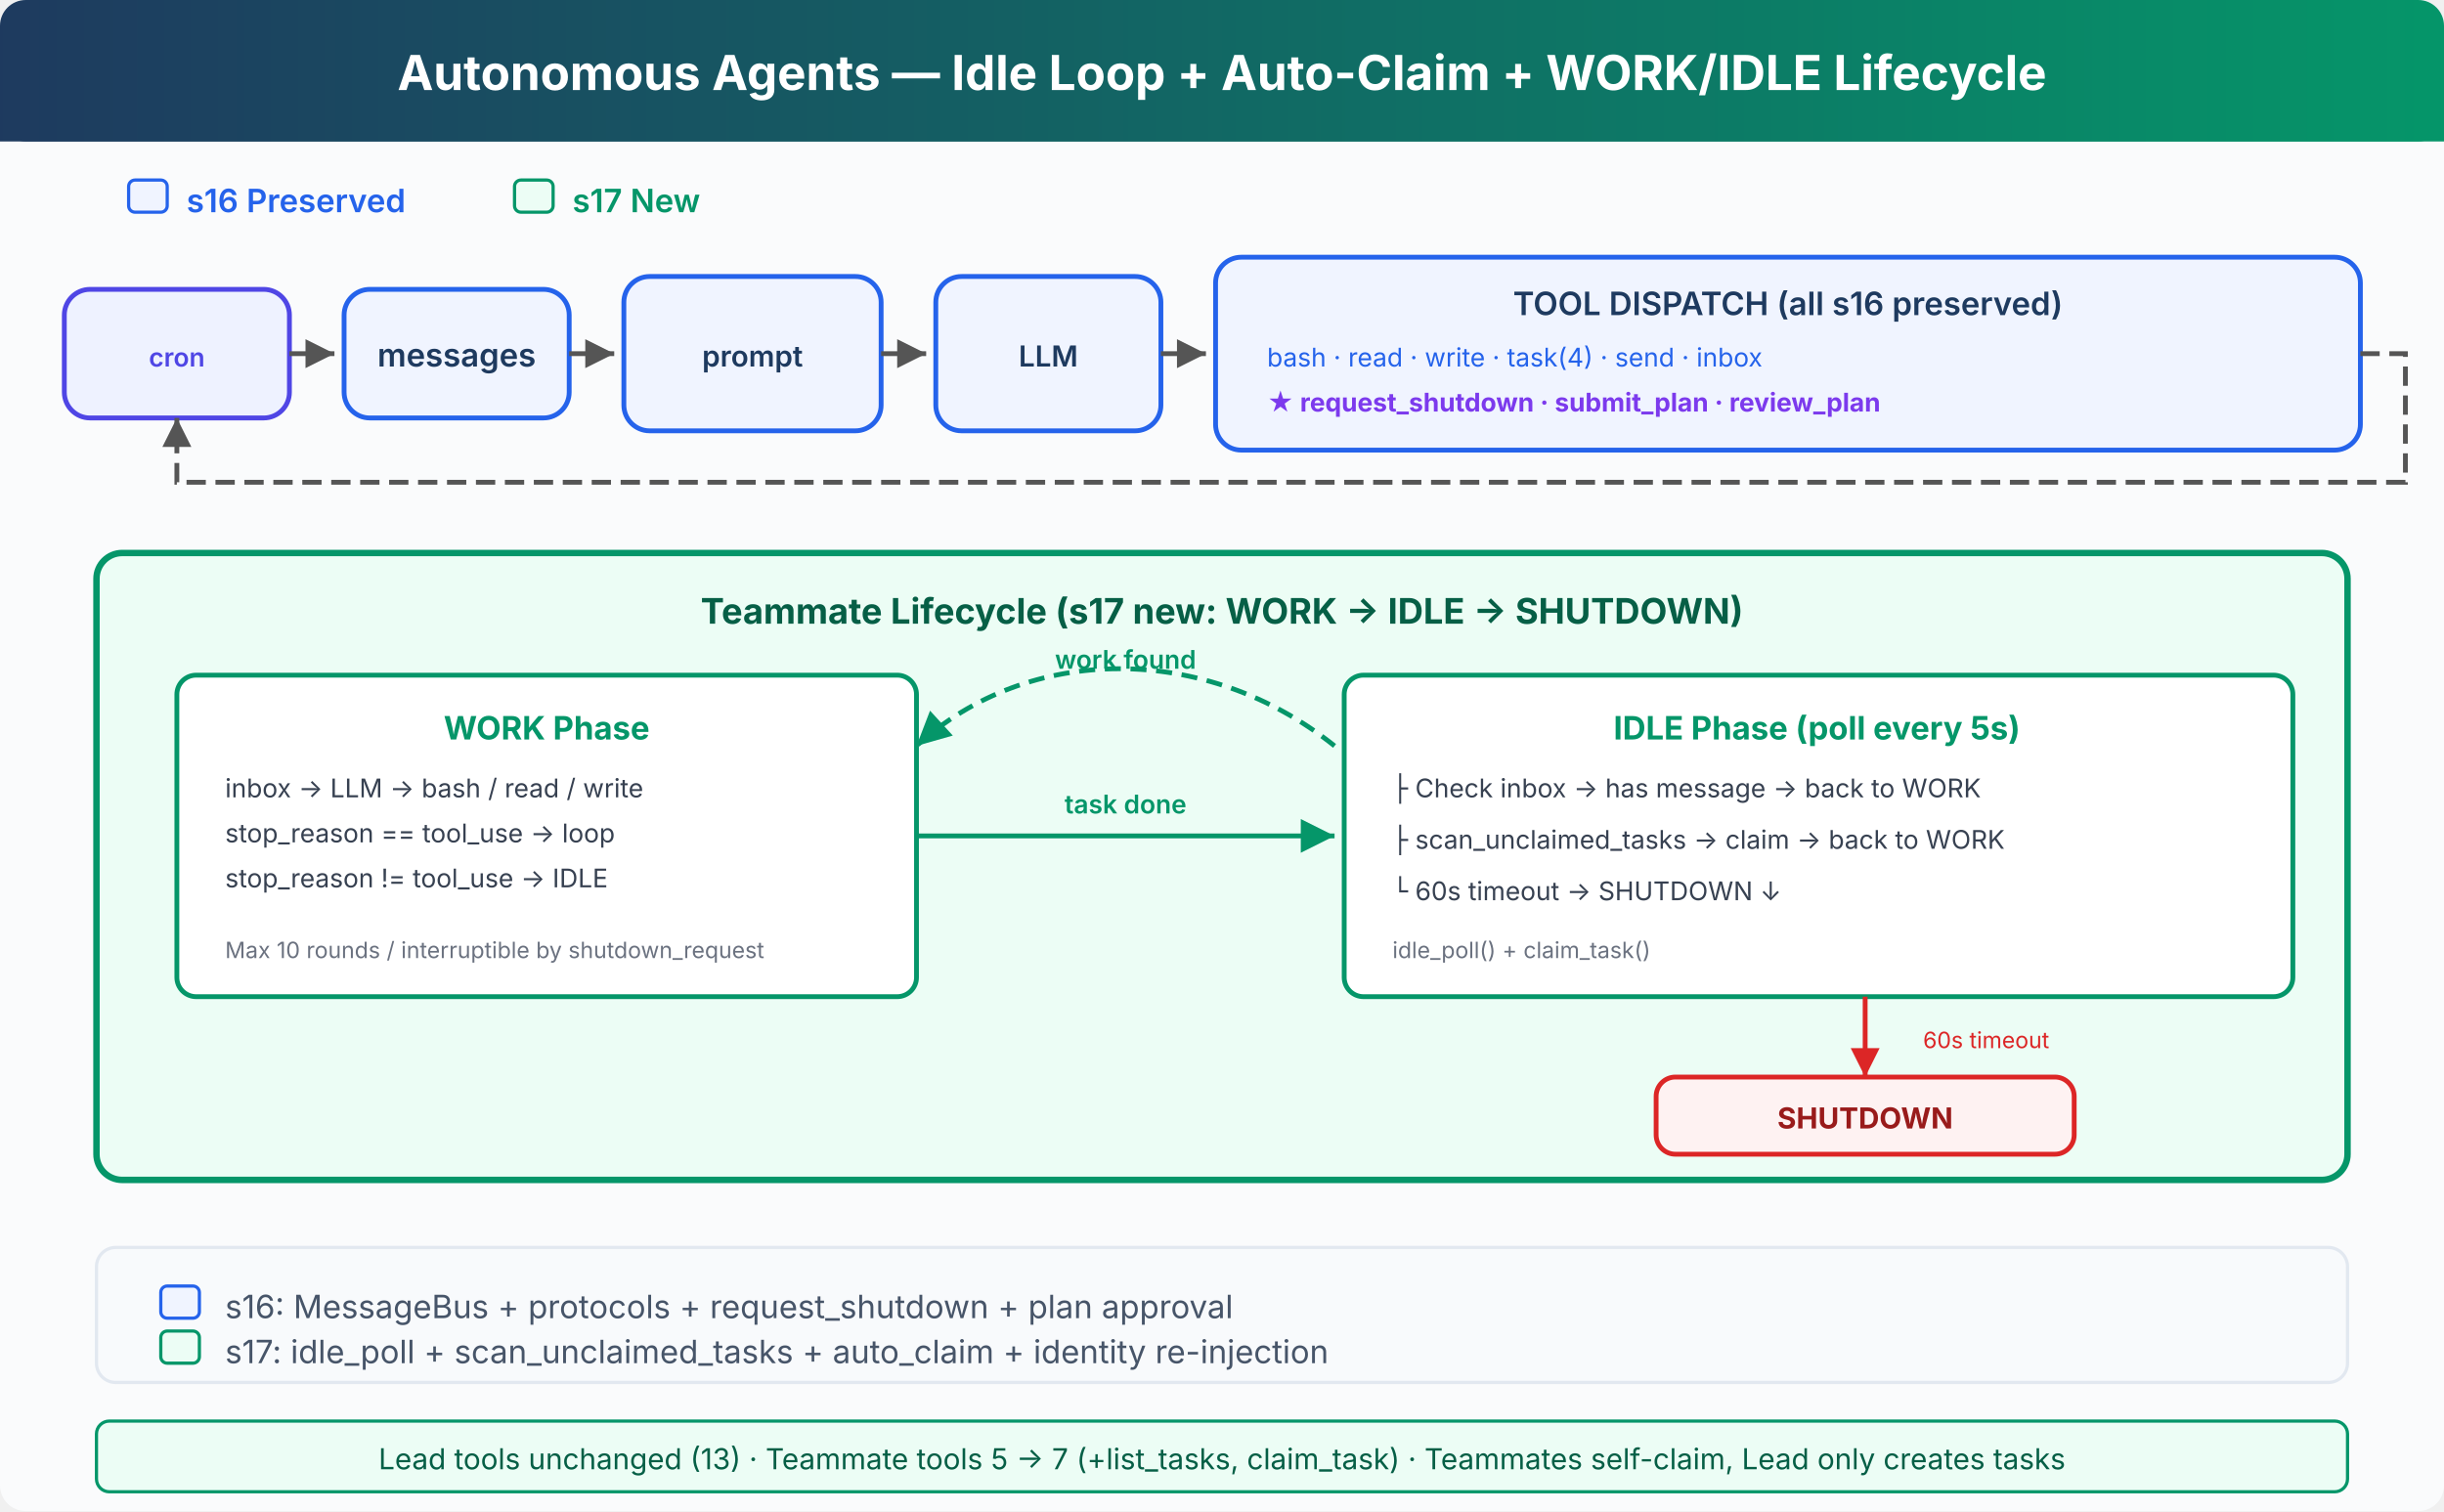
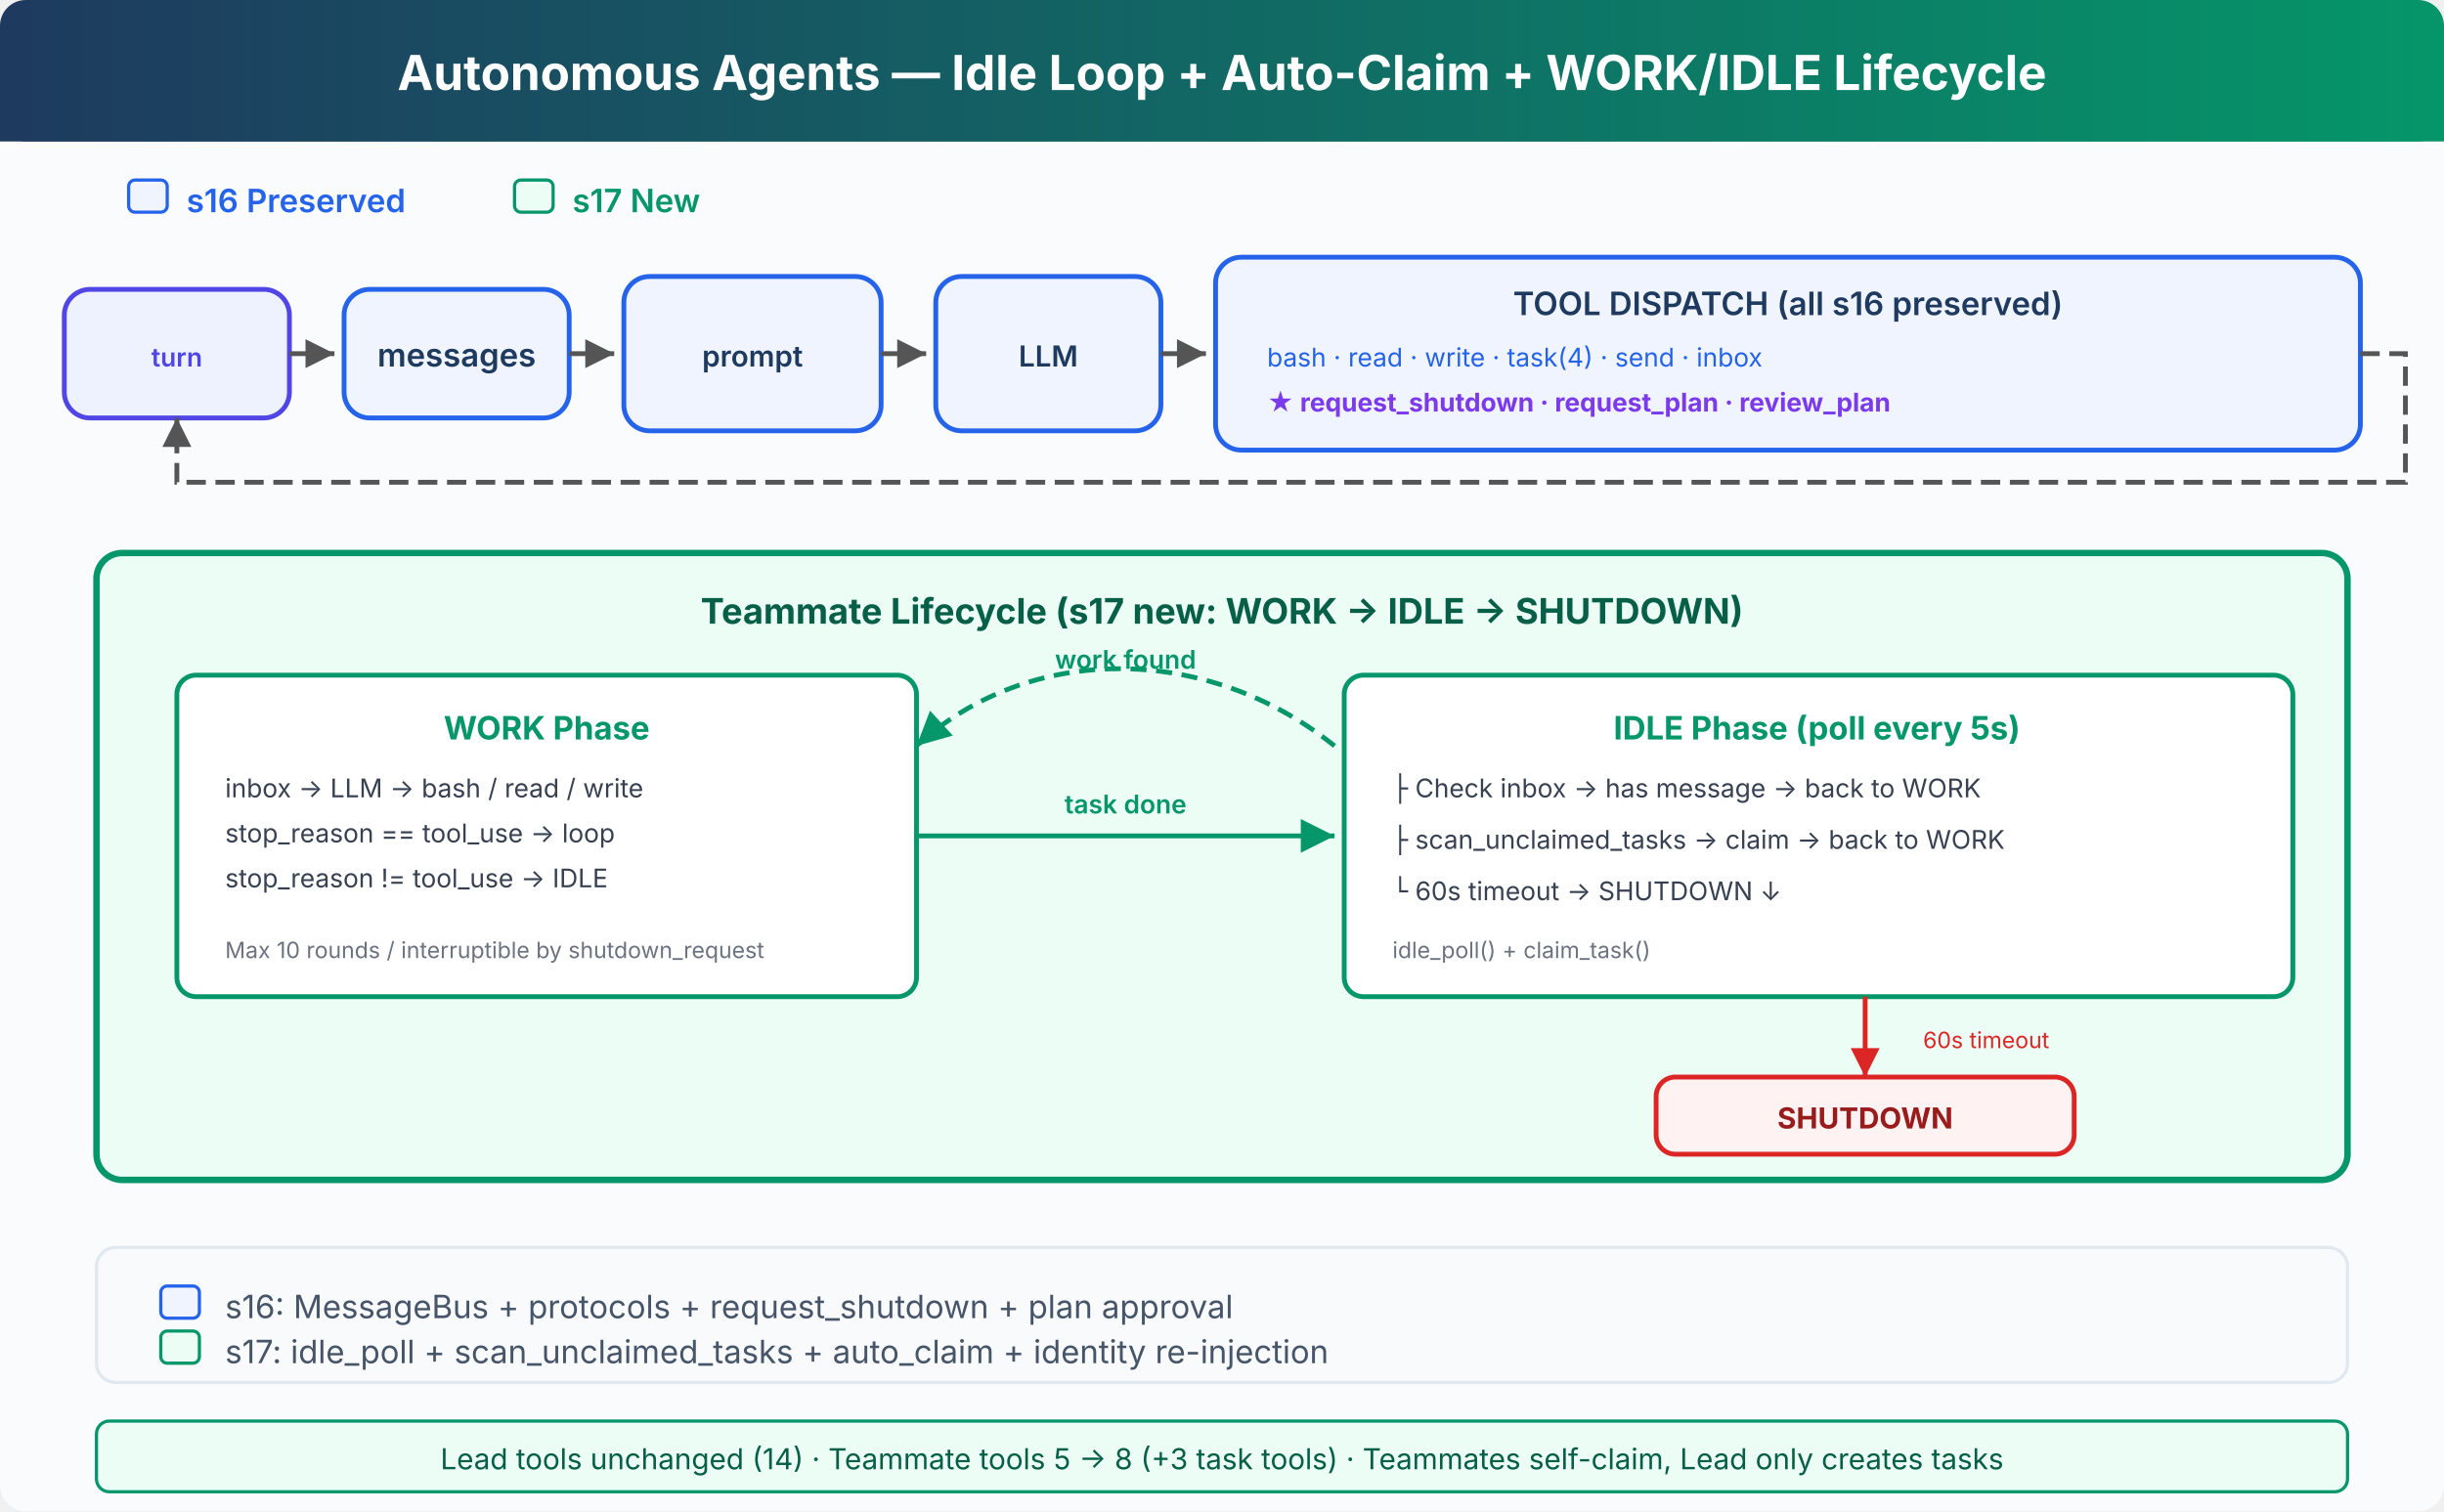
<svg xmlns="http://www.w3.org/2000/svg" viewBox="0 0 760 470" font-family="system-ui, -apple-system, sans-serif">
  <defs>
    <linearGradient id="header" x1="0" y1="0" x2="1" y2="0">
      <stop offset="0%" stop-color="#1e3a5f" />
      <stop offset="100%" stop-color="#059669" />
    </linearGradient>
    <marker id="arrow" viewBox="0 0 10 10" refX="10" refY="5" markerWidth="6" markerHeight="6" orient="auto-start-reverse">
      <path d="M 0 0 L 10 5 L 0 10 z" fill="#555" />
    </marker>
    <marker id="arrow-green" viewBox="0 0 10 10" refX="10" refY="5" markerWidth="7" markerHeight="7" orient="auto-start-reverse">
      <path d="M 0 0 L 10 5 L 0 10 z" fill="#059669" />
    </marker>
    <marker id="arrow-red" viewBox="0 0 10 10" refX="10" refY="5" markerWidth="6" markerHeight="6" orient="auto-start-reverse">
      <path d="M 0 0 L 10 5 L 0 10 z" fill="#dc2626" />
    </marker>
  </defs>
  <rect width="760" height="470" fill="#fafbfc" rx="8" />
  <rect x="0" y="0" width="760" height="44" fill="url(#header)" rx="8" />
  <rect x="0" y="36" width="760" height="8" fill="url(#header)" />
  <text x="380" y="28" fill="#fff" font-size="15" font-weight="700" text-anchor="middle">Autonomous Agents — Idle Loop + Auto-Claim + WORK/IDLE Lifecycle</text>
  <rect x="40" y="56" width="12" height="10" rx="2" fill="#f0f4ff" stroke="#2563eb" stroke-width="1" />
  <text x="58" y="66" fill="#2563eb" font-size="10" font-weight="600">s16 Preserved</text>
  <rect x="160" y="56" width="12" height="10" rx="2" fill="#ecfdf5" stroke="#059669" stroke-width="1" />
  <text x="178" y="66" fill="#059669" font-size="10" font-weight="600">s17 New</text>
  <rect x="20" y="90" width="70" height="40" rx="8" fill="#eef2ff" stroke="#4f46e5" stroke-width="1.5" />
-   <text x="55" y="114" fill="#4f46e5" font-size="8" font-weight="600" text-anchor="middle">cron</text>
+   <text x="55" y="114" fill="#4f46e5" font-size="8" font-weight="600" text-anchor="middle">turn</text>
  <line x1="90" y1="110" x2="104" y2="110" stroke="#555" stroke-width="1.5" marker-end="url(#arrow)" />
  <rect x="107" y="90" width="70" height="40" rx="8" fill="#f0f4ff" stroke="#2563eb" stroke-width="1.5" />
  <text x="142" y="114" fill="#1e3a5f" font-size="10" font-weight="600" text-anchor="middle">messages</text>
  <line x1="177" y1="110" x2="191" y2="110" stroke="#555" stroke-width="1.5" marker-end="url(#arrow)" />
  <rect x="194" y="86" width="80" height="48" rx="8" fill="#f0f4ff" stroke="#2563eb" stroke-width="1.5" />
  <text x="234" y="114" fill="#1e3a5f" font-size="9" font-weight="600" text-anchor="middle">prompt</text>
  <line x1="274" y1="110" x2="288" y2="110" stroke="#555" stroke-width="1.5" marker-end="url(#arrow)" />
  <rect x="291" y="86" width="70" height="48" rx="8" fill="#f0f4ff" stroke="#2563eb" stroke-width="1.5" />
  <text x="326" y="114" fill="#1e3a5f" font-size="9" font-weight="600" text-anchor="middle">LLM</text>
  <line x1="361" y1="110" x2="375" y2="110" stroke="#555" stroke-width="1.5" marker-end="url(#arrow)" />
  <rect x="378" y="80" width="356" height="60" rx="8" fill="#f0f4ff" stroke="#2563eb" stroke-width="1.5" />
  <text x="556" y="98" fill="#1e3a5f" font-size="10" font-weight="600" text-anchor="middle">TOOL DISPATCH (all s16 preserved)</text>
  <text x="394" y="114" fill="#2563eb" font-size="8">bash · read · write · task(4) · send · inbox</text>
-   <text x="394" y="128" fill="#7c3aed" font-size="8" font-weight="700">★ request_shutdown · submit_plan · review_plan</text>
+   <text x="394" y="128" fill="#7c3aed" font-size="8" font-weight="700">★ request_shutdown · request_plan · review_plan</text>
  <path d="M 734 110 L 748 110 L 748 150 L 55 150 L 55 130" fill="none" stroke="#555" stroke-width="1.5" marker-end="url(#arrow)" stroke-dasharray="6,3" />
  <rect x="30" y="172" width="700" height="195" rx="8" fill="#ecfdf5" stroke="#059669" stroke-width="2" />
  <text x="380" y="194" fill="#065f46" font-size="11" font-weight="700" text-anchor="middle">Teammate Lifecycle (s17 new: WORK → IDLE → SHUTDOWN)</text>
  <rect x="55" y="210" width="230" height="100" rx="6" fill="#fff" stroke="#059669" stroke-width="1.5" />
  <text x="170" y="230" fill="#059669" font-size="10" font-weight="700" text-anchor="middle">WORK Phase</text>
  <text x="70" y="248" fill="#374151" font-size="8">inbox → LLM → bash / read / write</text>
  <text x="70" y="262" fill="#374151" font-size="8">stop_reason == tool_use → loop</text>
  <text x="70" y="276" fill="#374151" font-size="8">stop_reason != tool_use → IDLE</text>
  <text x="70" y="298" fill="#6b7280" font-size="7">Max 10 rounds / interruptible by shutdown_request</text>
  <line x1="285" y1="260" x2="415" y2="260" stroke="#059669" stroke-width="1.5" marker-end="url(#arrow-green)" />
  <text x="350" y="253" fill="#059669" font-size="8" font-weight="600" text-anchor="middle">task done</text>
  <path d="M 415 232 C 375 200, 320 200, 285 232" fill="none" stroke="#059669" stroke-width="1.5" marker-end="url(#arrow-green)" stroke-dasharray="5,3" />
  <text x="350" y="208" fill="#059669" font-size="8" font-weight="600" text-anchor="middle">work found</text>
  <rect x="418" y="210" width="295" height="100" rx="6" fill="#fff" stroke="#059669" stroke-width="1.5" />
  <text x="565" y="230" fill="#059669" font-size="10" font-weight="700" text-anchor="middle">IDLE Phase (poll every 5s)</text>
  <text x="433" y="248" fill="#374151" font-size="8">├ Check inbox → has message → back to WORK</text>
  <text x="433" y="264" fill="#374151" font-size="8">├ scan_unclaimed_tasks → claim → back to WORK</text>
  <text x="433" y="280" fill="#374151" font-size="8">└ 60s timeout → SHUTDOWN ↓</text>
  <text x="433" y="298" fill="#6b7280" font-size="7">idle_poll() + claim_task()</text>
  <rect x="515" y="335" width="130" height="24" rx="6" fill="#fef2f2" stroke="#dc2626" stroke-width="1.5" />
  <text x="580" y="351" fill="#991b1b" font-size="9" font-weight="700" text-anchor="middle">SHUTDOWN</text>
  <line x1="580" y1="310" x2="580" y2="335" stroke="#dc2626" stroke-width="1.5" marker-end="url(#arrow-red)" />
  <text x="598" y="326" fill="#dc2626" font-size="7">60s timeout</text>
  <rect x="30" y="388" width="700" height="42" rx="6" fill="#f8fafc" stroke="#e2e8f0" stroke-width="1" />
  <rect x="50" y="400" width="12" height="10" rx="2" fill="#f0f4ff" stroke="#2563eb" stroke-width="1" />
  <text x="70" y="410" fill="#475569" font-size="10">s16: MessageBus + protocols + request_shutdown + plan approval</text>
  <rect x="50" y="414" width="12" height="10" rx="2" fill="#ecfdf5" stroke="#059669" stroke-width="1" />
  <text x="70" y="424" fill="#475569" font-size="10">s17: idle_poll + scan_unclaimed_tasks + auto_claim + identity re-injection</text>
  <rect x="30" y="442" width="700" height="22" rx="4" fill="#ecfdf5" stroke="#059669" stroke-width="1" />
-   <text x="380" y="457" fill="#065f46" font-size="9" text-anchor="middle">Lead tools unchanged (13) · Teammate tools 5 → 7 (+list_tasks, claim_task) · Teammates self-claim, Lead only creates tasks</text>
+   <text x="380" y="457" fill="#065f46" font-size="9" text-anchor="middle">Lead tools unchanged (14) · Teammate tools 5 → 8 (+3 task tools) · Teammates self-claim, Lead only creates tasks</text>
</svg>
